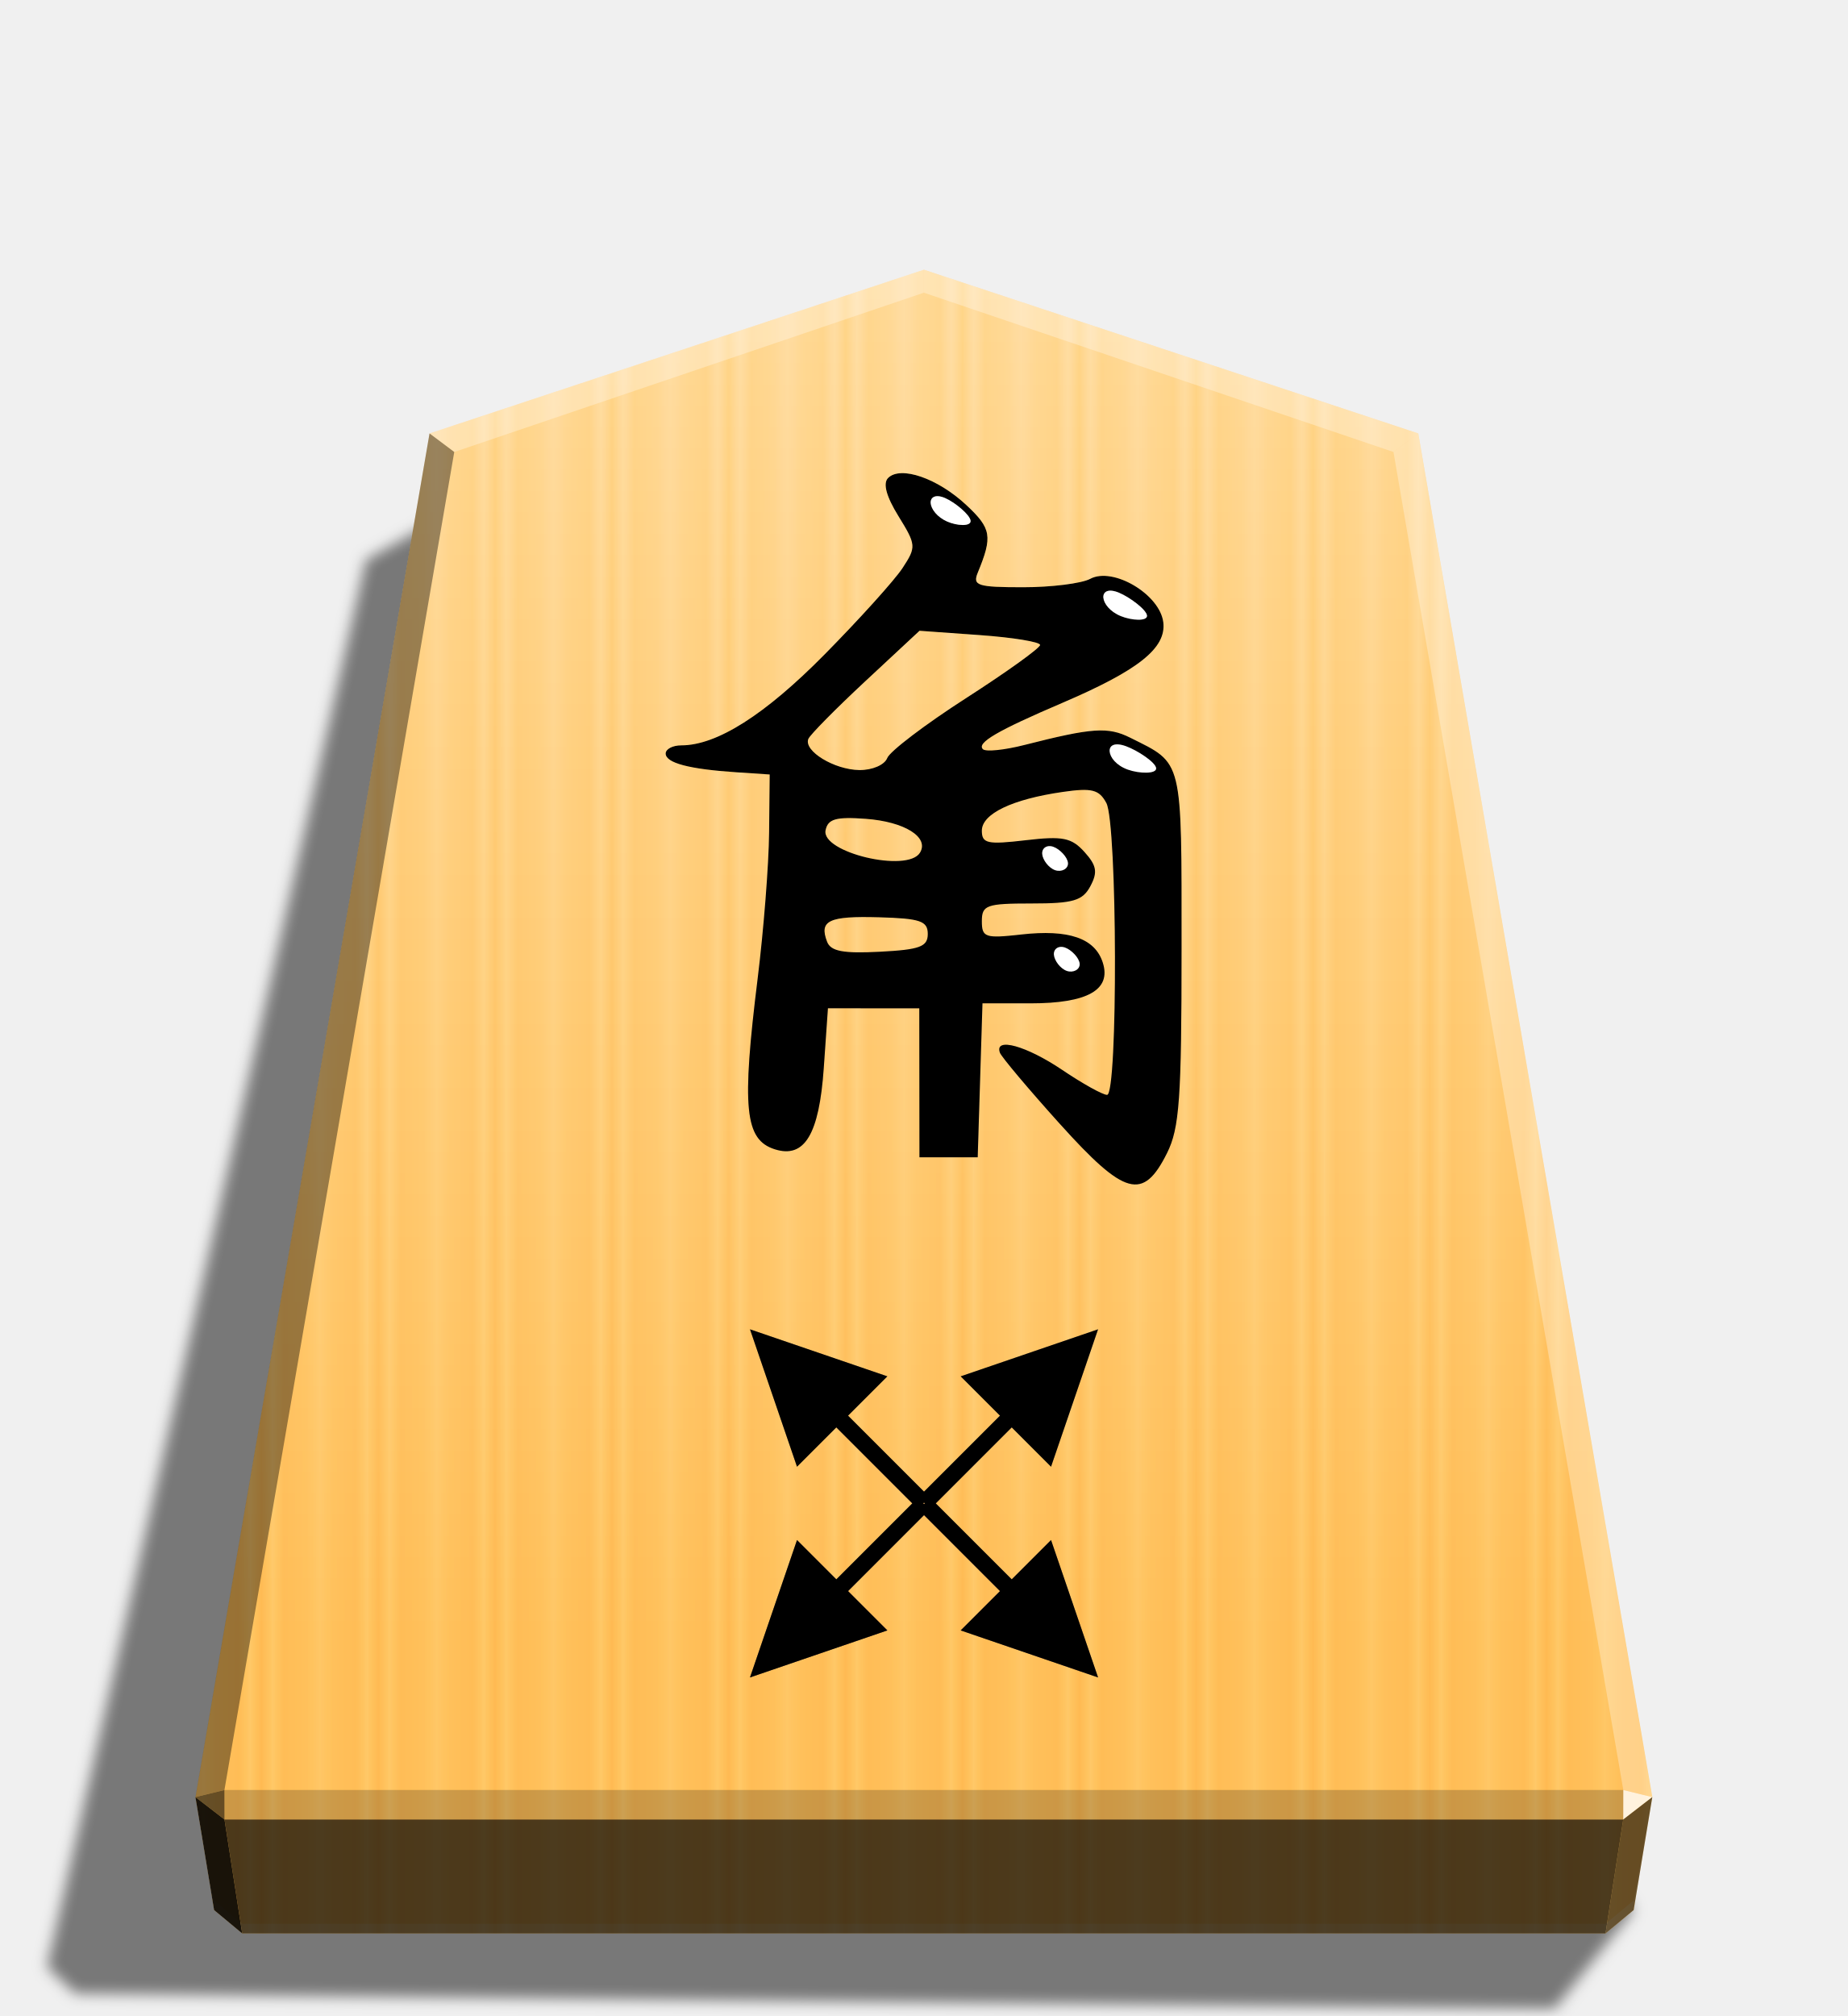
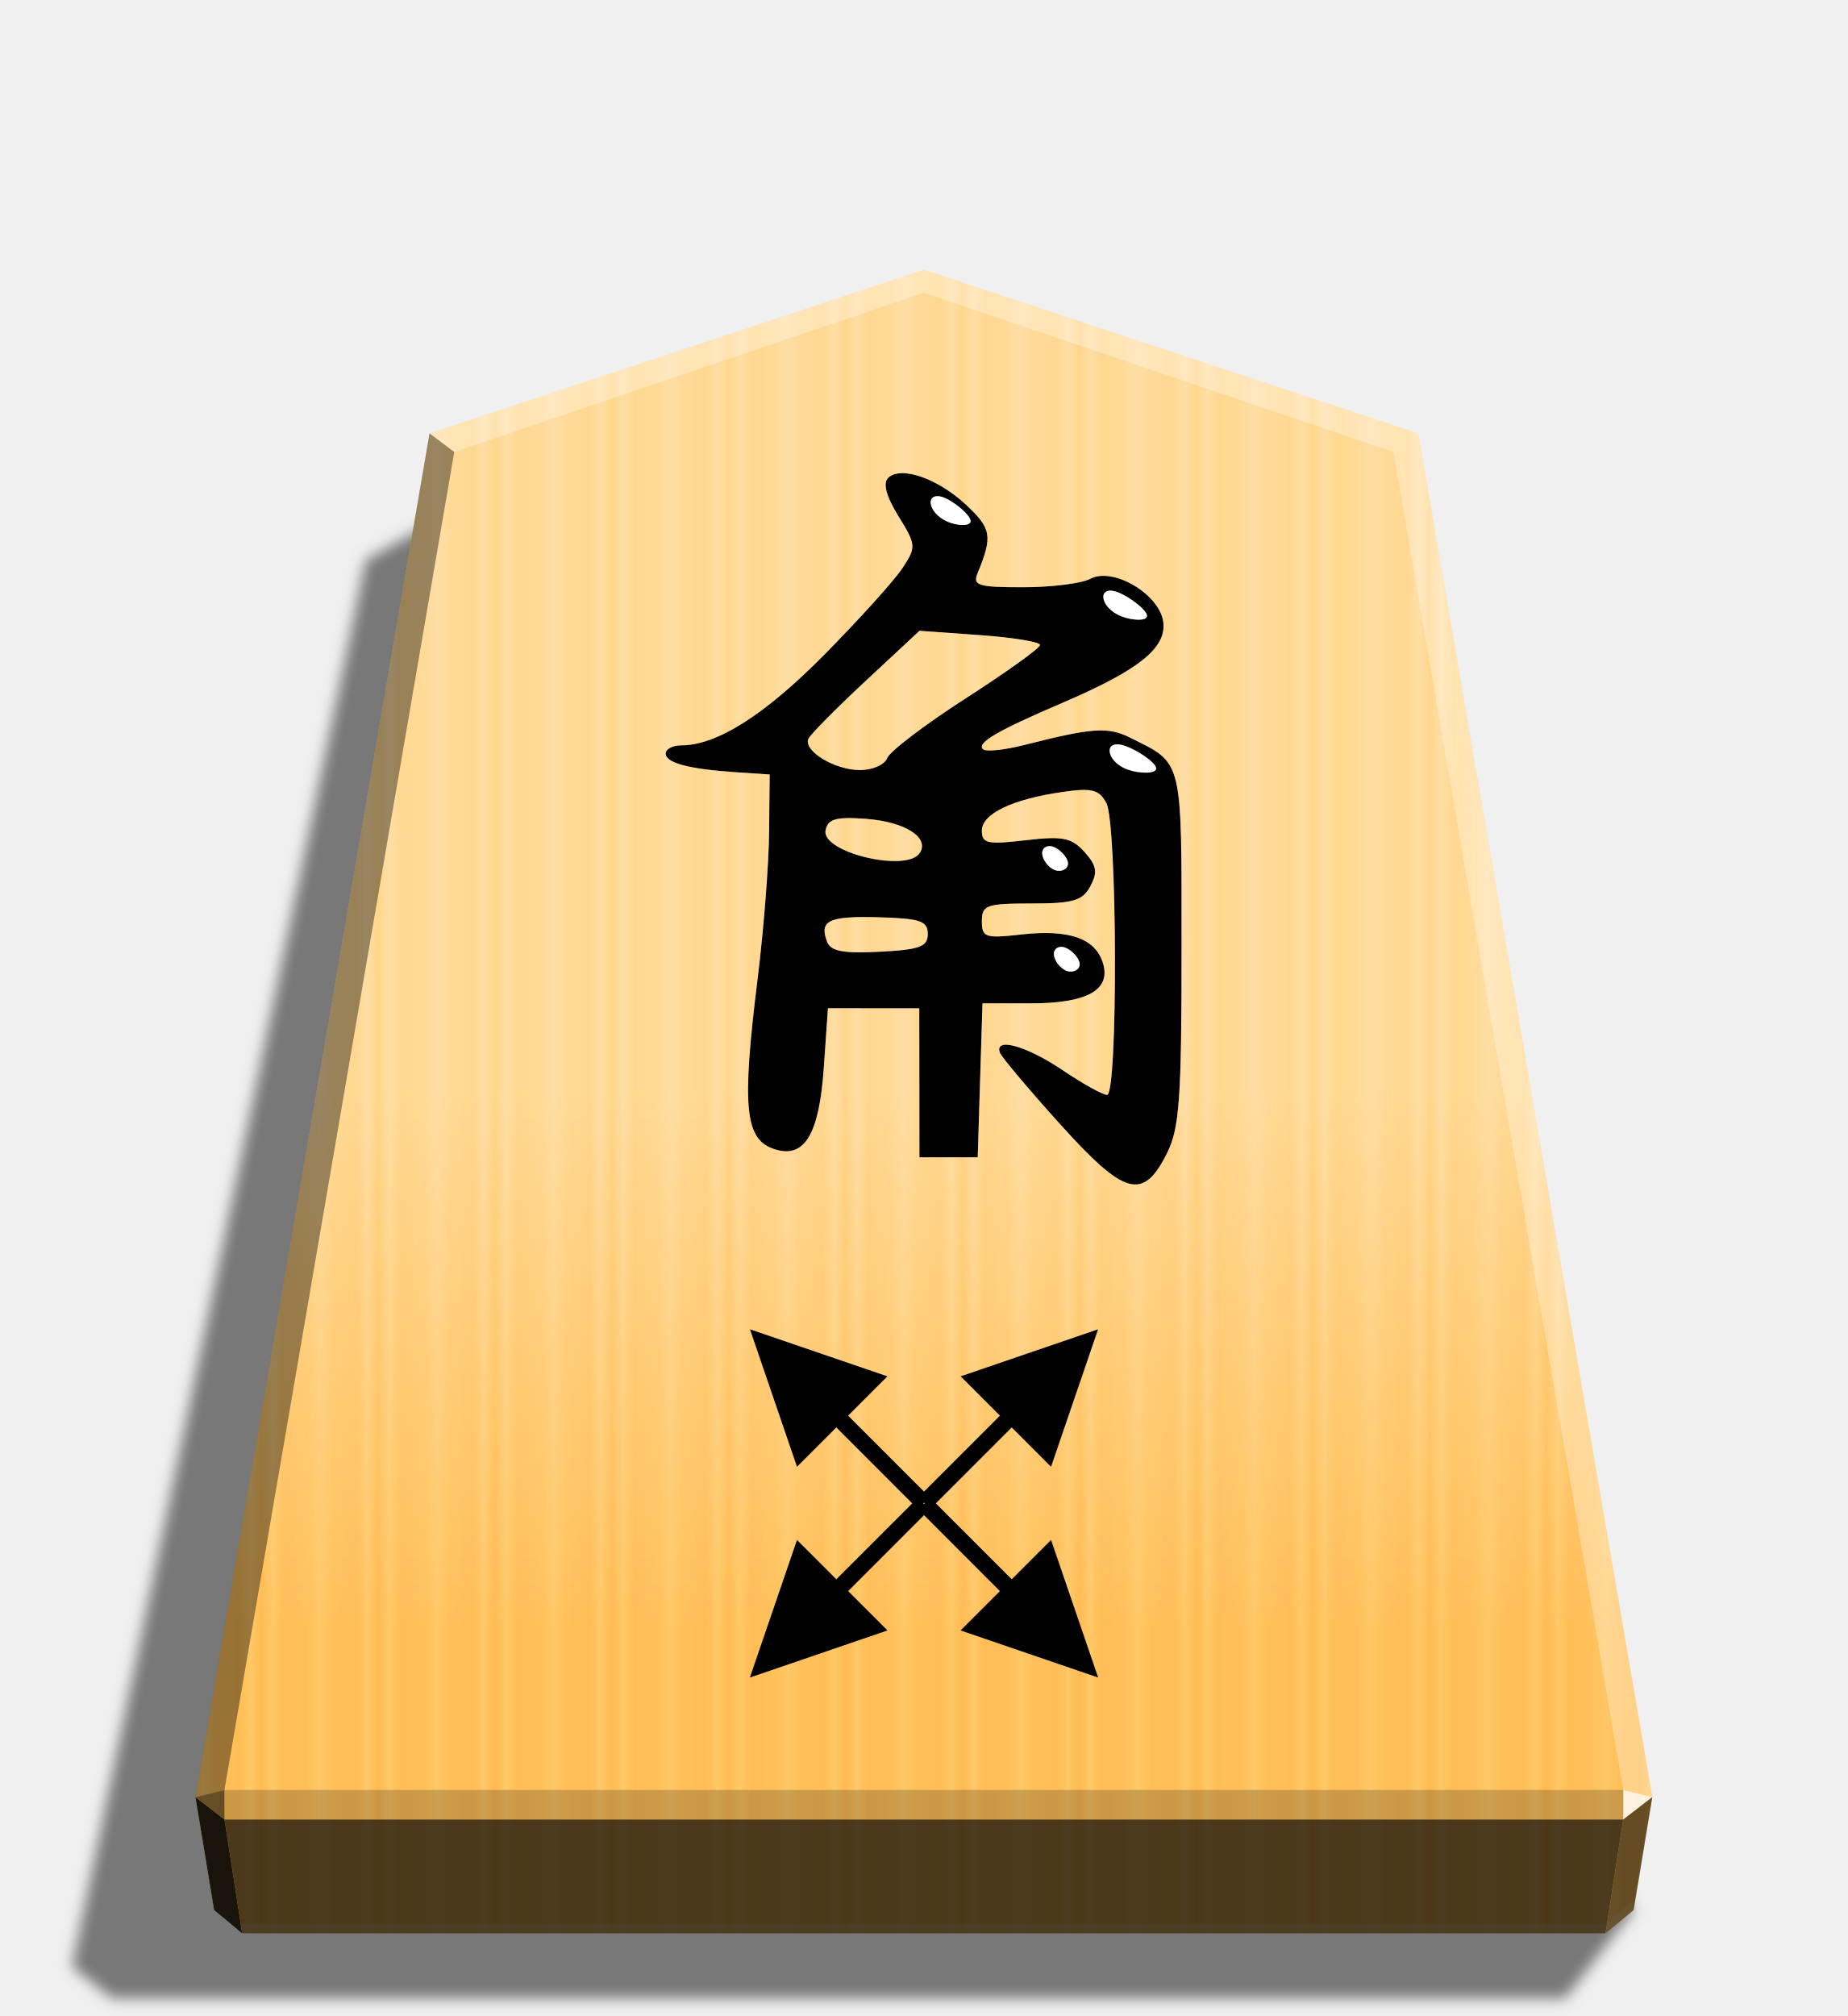
<svg xmlns="http://www.w3.org/2000/svg" xmlns:xlink="http://www.w3.org/1999/xlink" width="498.898" height="544.252" viewBox="0 0 1320 1440">
  <style>.B{color-interpolation-filters:sRGB}</style>
  <defs>
-     <linearGradient>
-       <stop offset="0" stop-color="#fff" />
-       <stop offset=".506" />
-     </linearGradient>
-     <linearGradient id="B" x1="-1430.769" y1="-77.47" x2="-1409.955" y2="-77.47" spreadMethod="reflect" gradientUnits="userSpaceOnUse">
+     <linearGradient id="A" x1="-1430.769" y1="-77.47" x2="-1409.955" y2="-77.47" spreadMethod="reflect" gradientUnits="userSpaceOnUse">
      <stop offset="0" stop-color="#ffd285" />
      <stop offset=".232" stop-color="#ffcd79" />
      <stop offset=".616" stop-color="#ffca73" />
      <stop offset=".808" stop-color="#ffd386" />
      <stop offset="1" stop-color="#ffc86e" />
    </linearGradient>
-     <linearGradient id="C" x1="-899.905" y1="-359.019" x2="-899.906" y2="125.211" gradientUnits="userSpaceOnUse">
-       <stop offset="0" stop-color="#fff" />
+     <linearGradient id="B" x1="-899.905" y1="-359.019" x2="-899.906" y2="125.211" gradientUnits="userSpaceOnUse">
+       <stop offset=".604" stop-color="#fff" />
      <stop offset="1" />
    </linearGradient>
-     <filter id="D" x="-.01" y="-.011" width="1.021" height="1.022" class="B">
+     <filter id="C" x="-.011" y="-.011" width="1.021" height="1.022" class="B">
      <feGaussianBlur stdDeviation="2.441" />
    </filter>
-     <filter id="E" x="-.023" y="-.037" width="1.045" height="1.074" class="B">
+     <filter id="D" x="-.023" y="-.037" width="1.045" height="1.074" class="B">
      <feGaussianBlur stdDeviation=".201" />
    </filter>
-     <filter id="F" x="-.041" y="-.042" width="1.081" height="1.085" class="B">
+     <filter id="E" x="-.041" y="-.043" width="1.081" height="1.085" class="B">
      <feGaussianBlur stdDeviation=".201" />
    </filter>
-     <filter id="G" x="-.024" y="-.036" width="1.048" height="1.072" class="B">
+     <filter id="F" x="-.024" y="-.036" width="1.048" height="1.072" class="B">
      <feGaussianBlur stdDeviation=".201" />
    </filter>
-     <filter id="H" x="-.026" y="-.036" width="1.053" height="1.073" class="B">
+     <filter id="G" x="-.026" y="-.036" width="1.053" height="1.073" class="B">
      <feGaussianBlur stdDeviation=".201" />
    </filter>
-     <path id="I" d="M-2490.279-28.919c2.955 1.031 6.529 4.742 6.735 7.422s-2.955 4.33-5.91 3.299-5.704-4.742-5.91-7.422 2.131-4.33 5.086-3.299z" />
+     <path id="H" d="M-2490.279-28.919c2.955 1.031 6.529 4.742 6.735 7.422s-2.955 4.33-5.91 3.299-5.704-4.742-5.91-7.422 2.131-4.33 5.086-3.299z" />
  </defs>
-   <path style="mix-blend-mode:multiply" d="M-2758.487 273.13l28.198 35.189 526.936-5.466 10.087-9.413-113.566-501.257-31.462-17.601z" transform="matrix(-2.0051 0 0 2.0051 -4364.078 816.6622)" opacity=".5" filter="url(#D)" />
-   <path d="M-1215.57-318.815l-176.123 58.315-83.396 485.771 6.639 40.242 10.024 8.338h485.713l10.024-8.338 6.639-40.242-83.396-485.771z" fill="url(#B)" transform="matrix(2.0051 0 0 2.0051 3097.382 831.9343)" />
+   <path style="mix-blend-mode:multiply" d="M-2758.487 273.13l24.394 31.47h517.576l14.375-11.25-104.69-501.167-31.462-17.601z" transform="matrix(-2.0051 0 0 2.0051 -4364.078 816.6622)" opacity=".5" filter="url(#C)" />
+   <path d="M-1215.57-318.815l-176.123 58.315-83.396 485.771 6.639 40.242 10.024 8.338h485.713l10.024-8.338 6.639-40.242-83.396-485.771z" fill="url(#A)" transform="matrix(2.0051 0 0 2.0051 3097.382 831.9343)" />
  <g transform="matrix(1.7255 0 0 1.7255 2757.431 715.5031)">
    <path d="M-1159.266 50.561c-13.014-14.453-24.179-27.713-24.811-29.468-2.356-6.546 10.987-2.851 25.798 7.145 8.422 5.684 16.786 10.335 18.585 10.335 4.539 0 4.256-112.299-.303-120.819-2.986-5.58-5.973-6.337-18.087-4.587-20.911 3.021-33.456 9.035-33.456 16.039 0 5.306 2.299 5.809 18.085 3.957 15.408-1.808 19.019-1.089 24.39 4.851 5.065 5.603 5.548 8.382 2.462 14.149-3.233 6.041-7.093 7.176-24.388 7.176-18.67 0-20.548.671-20.548 7.338 0 6.705 1.395 7.181 16.187 5.513 19.795-2.231 30.669 1.511 33.891 11.665 3.569 11.247-6.355 16.823-29.938 16.823h-19.882l-.991 31.866-.99 31.866h-12.057-12.057l-.036-30.832-.036-30.832-18.909-.014-18.909-.014-1.723 24.706c-1.92 27.535-7.968 37.575-20.278 33.667-12.45-3.951-13.757-16.994-7.091-70.746 2.467-19.895 4.597-47.023 4.731-60.287l.245-24.115-13.78-.918c-19.638-1.31-29.282-3.866-29.282-7.761 0-1.859 2.911-3.379 6.469-3.379 14.751 0 34.66-12.64 59.394-37.711 14.435-14.632 28.926-30.694 32.202-35.695 5.732-8.748 5.667-9.561-1.706-21.492-5.015-8.116-6.495-13.569-4.28-15.783 5.189-5.189 20.52.109 32.383 11.191 10.407 9.722 10.951 12.935 4.747 28.007-2.206 5.359-.118 6.029 18.783 6.029 11.695 0 24.185-1.563 27.753-3.473 9.513-5.091 28.903 6.442 30.285 18.012 1.271 10.647-10.225 19.809-41.832 33.338-26.959 11.54-35.495 16.518-32.853 19.16 1.156 1.155 8.894.37 17.195-1.746 28.098-7.158 34.582-7.603 43.797-3.002 22.011 10.989 21.251 7.868 21.246 87.238 0 62.285-.867 74.394-6.029 84.728-9.906 19.829-17.449 17.768-44.369-12.126zm-54.667-78.606c0-5.357-3.097-6.419-20.13-6.902-20.856-.592-24.934 1.324-21.557 10.126 1.517 3.954 6.671 4.931 21.837 4.141 16.594-.865 19.85-2.073 19.85-7.365zm-3.241-33.617c3.968-6.42-6.367-12.877-22.488-14.051-12.302-.896-15.633.058-16.586 4.752-1.867 9.198 33.878 17.705 39.074 9.299zm-13.542-39.197c1.072-2.793 15.75-13.951 32.619-24.796s30.669-20.753 30.669-22.019-11.233-3.104-24.963-4.087l-24.964-1.786-22.404 20.85c-12.323 11.467-22.954 22.237-23.626 23.934-1.976 4.992 10.77 12.754 21.138 12.873 5.346.061 10.443-2.135 11.53-4.969z" />
    <g fill="#fff" transform="matrix(.903 0 0 .903 1091.598 3.685813)">
-       <path d="M-2545.152-234.931c4.575 2.02 11.391 7.71 11.597 10.391s-6.195 2.351-10.771.331-7.325-5.731-7.531-8.412 2.131-4.33 6.706-2.31z" filter="url(#H)" />
-       <path d="M-2465.551-191.592c5.004 2.062 12.677 7.837 12.883 10.518s-7.053 2.266-12.058.204-7.754-5.774-7.96-8.454 2.131-4.33 7.135-2.268z" filter="url(#G)" />
-       <path d="M-2462.339-121.217c5.33 1.924 13.654 7.424 13.86 10.104s-7.704 2.542-13.035.617-8.079-5.636-8.286-8.316 2.131-4.33 7.46-2.405z" filter="url(#E)" />
-       <use xlink:href="#I" filter="url(#F)" />
-       <use xlink:href="#I" x="-5.361" y="-46.184" filter="url(#F)" />
+       <path d="M-2545.152-234.931c4.575 2.02 11.391 7.71 11.597 10.391s-6.195 2.351-10.771.331-7.325-5.731-7.531-8.412 2.131-4.33 6.706-2.31z" filter="url(#G)" />
+       <path d="M-2465.551-191.592c5.004 2.062 12.677 7.837 12.883 10.518s-7.053 2.266-12.058.204-7.754-5.774-7.96-8.454 2.131-4.33 7.135-2.268z" filter="url(#F)" />
+       <path d="M-2462.339-121.217c5.33 1.924 13.654 7.424 13.86 10.104s-7.704 2.542-13.035.617-8.079-5.636-8.286-8.316 2.131-4.33 7.46-2.405z" filter="url(#D)" />
+       <use xlink:href="#H" filter="url(#E)" />
+       <use xlink:href="#H" x="-5.361" y="-46.184" filter="url(#E)" />
    </g>
  </g>
  <g transform="matrix(1.4178 -1.417844 1.417844 1.4178 4108.525 -2605.082)">
    <path d="M-2513.482 168.948l22.767-46.465h-45.534z" />
    <path d="M-2516.442 81.444h5.92v71.171h-5.92zm2.96-87.89l-22.767 46.465h45.534z" />
    <path d="M-2510.522 81.057h-5.92V9.886h5.92zm-90.657.194l46.465 22.767V58.484z" />
    <path d="M-2513.675 78.291v5.92h-71.171v-5.92zm87.89 2.96l-46.465-22.767v45.534z" />
    <path d="M-2513.289 84.211v-5.92h71.171v5.92z" />
  </g>
-   <path d="M-899.905-359.019l-176.123 58.315-83.396 485.771 6.639 36.814 10.024 8.338h485.713l10.024-8.338 6.639-36.814-83.396-485.771z" opacity=".25" fill="url(#C)" transform="matrix(2.0051 0 0 2.0051 2464.431 912.5491)" style="mix-blend-mode:overlay" />
+   <path d="M-899.905-359.019l-176.123 58.315-83.396 485.771 6.639 36.814 10.024 8.338h485.713l10.024-8.338 6.639-36.814-83.396-485.771z" opacity=".25" fill="url(#B)" transform="matrix(2.0051 0 0 2.0051 2464.431 912.5491)" style="mix-blend-mode:overlay" />
  <path d="M1159.664 1278.583l-.043 21.064 20.75-16.013-20.707-5.052z" opacity=".8" fill="#fff" />
  <path d="M1180.371 1283.634l-20.75 16.013-12.661 81.397 20.099-16.719 13.312-80.69z" opacity=".6" />
  <g fill="#fff">
    <path d="M306.85 309.598l17.664 13.248L660 209.07v-16.402z" opacity=".3" />
    <path d="M1013.15 309.598l-17.664 13.248L660 209.07v-16.402z" opacity=".3" />
    <path d="M1013.15 309.598l-17.664 13.248 164.177 955.737 20.707 5.052z" opacity=".3" />
  </g>
  <path d="M306.85 309.598l17.664 13.248-164.177 955.737-20.707 5.052z" opacity=".4" />
  <path d="M139.629 1283.634l20.75 16.013 12.661 81.397-20.099-16.719-13.312-80.69z" opacity=".9" />
  <path d="M160.337 1278.583l.043 21.064-20.75-16.013 20.707-5.052z" opacity=".6" />
  <path d="M160.337 1278.583h999.327l-.043 21.064H160.379l-.043-21.064z" opacity=".2" />
  <path d="M1159.621 1299.647l-12.661 81.397H173.04l-12.661-81.397h999.241z" opacity=".7" />
</svg>
